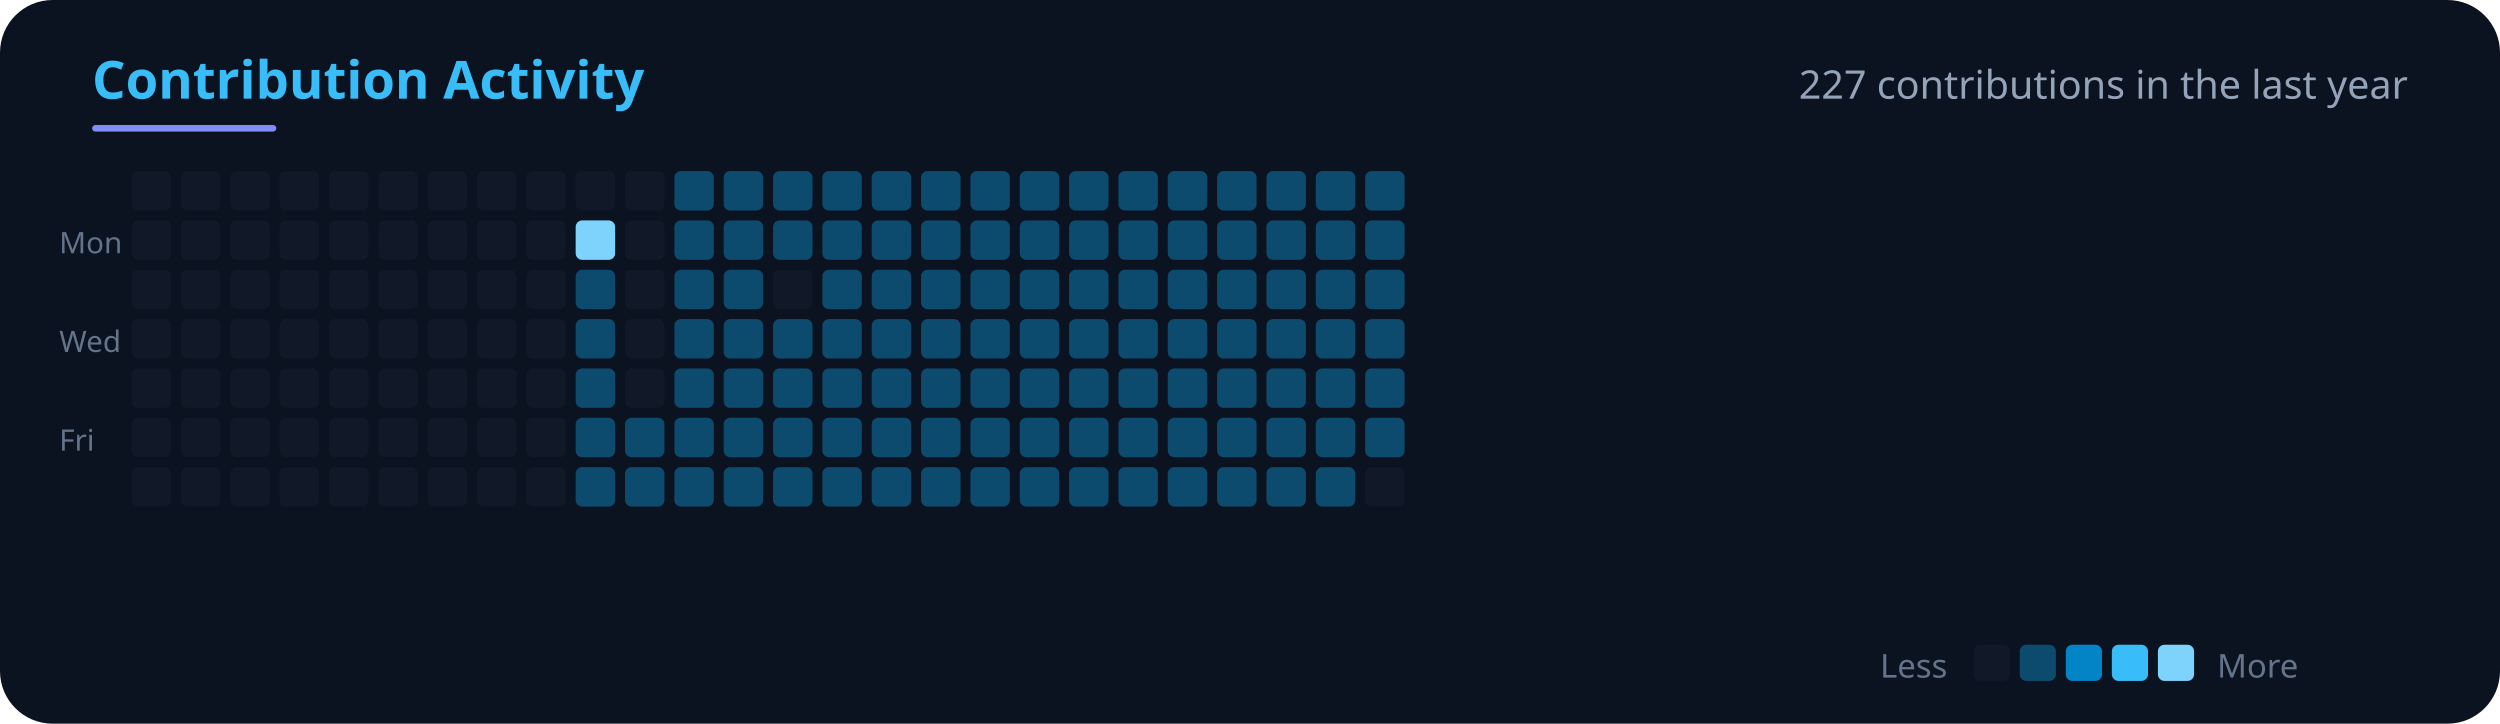
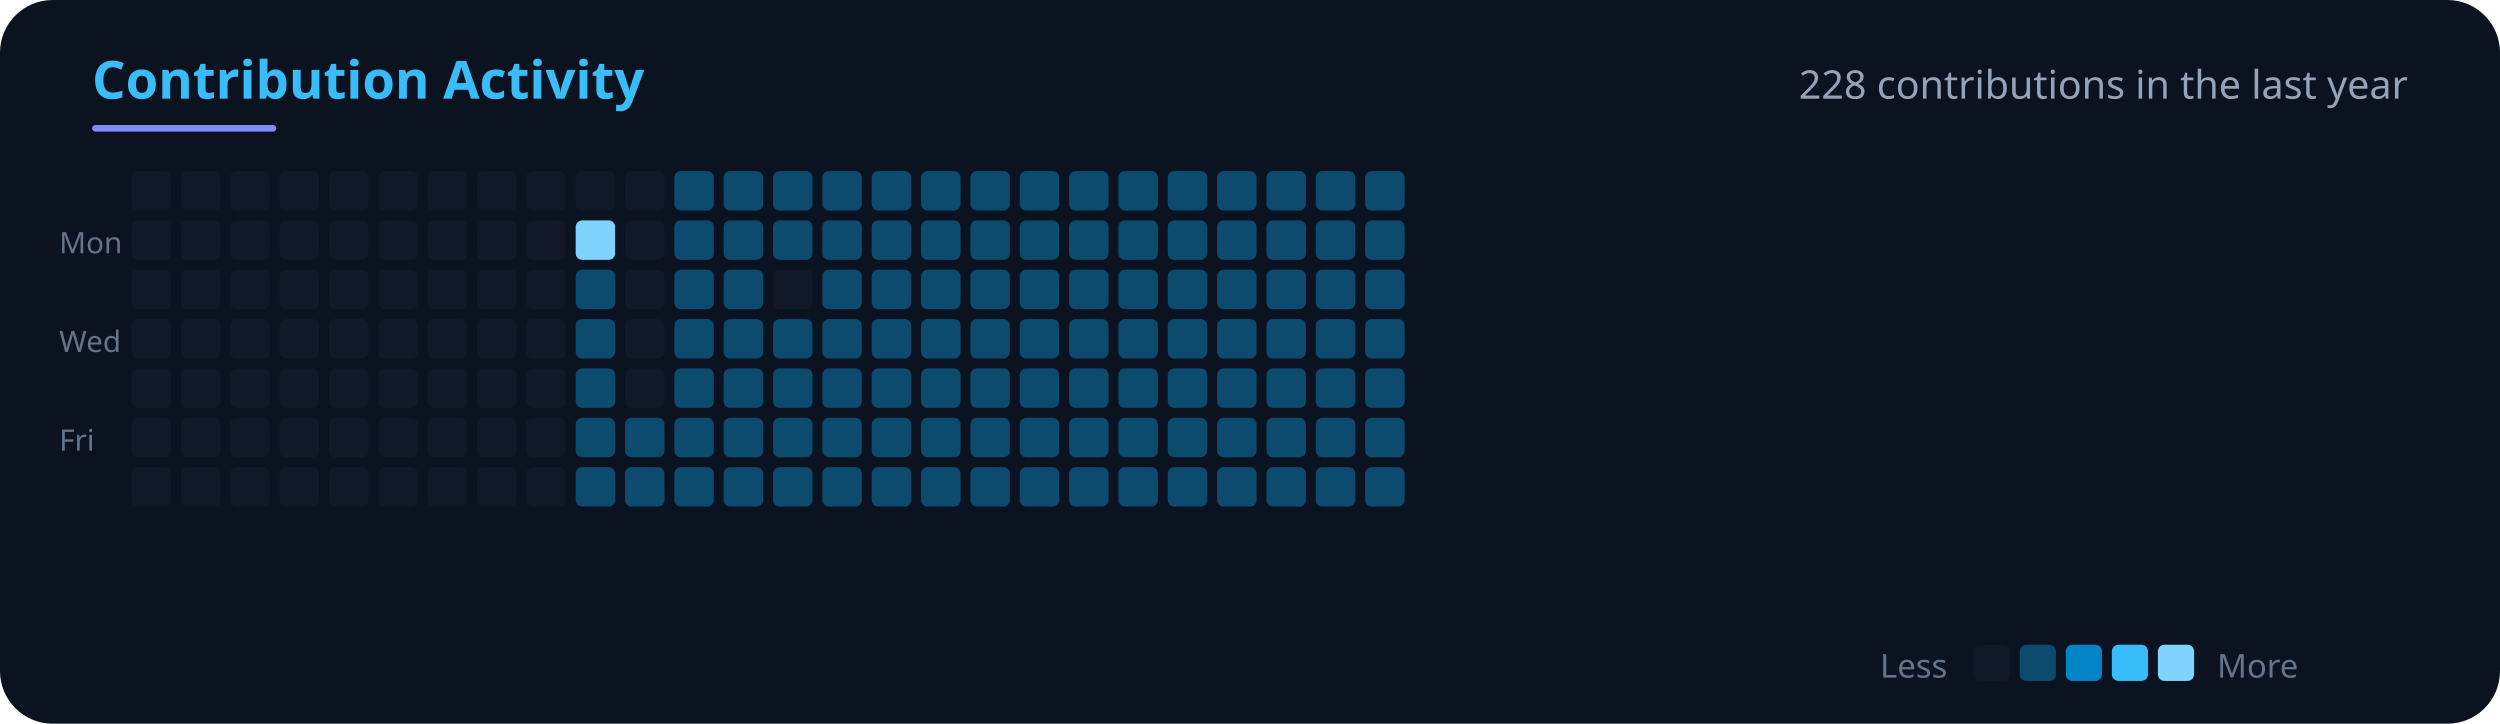
<svg xmlns="http://www.w3.org/2000/svg" width="760" height="220" viewBox="0 0 760 220" role="img">
  <rect width="100%" height="100%" rx="16" fill="#0B1220" />
  <text x="28" y="30" fill="#38BDF8" font-family="Segoe UI, Ubuntu, sans-serif" font-size="16" font-weight="700">Contribution Activity</text>
-   <text x="732" y="30" text-anchor="end" fill="#94A3B8" font-family="Segoe UI, Ubuntu, sans-serif" font-size="12">227 contributions in the last year</text>
+   <text x="732" y="30" text-anchor="end" fill="#94A3B8" font-family="Segoe UI, Ubuntu, sans-serif" font-size="12">228 contributions in the last year</text>
  <rect x="28" y="38" width="56" height="2" rx="1" fill="#818CF8" />
  <text x="18" y="77" fill="#64748B" font-family="Segoe UI, Ubuntu, sans-serif" font-size="9">Mon</text>
  <text x="18" y="107" fill="#64748B" font-family="Segoe UI, Ubuntu, sans-serif" font-size="9">Wed</text>
  <text x="18" y="137" fill="#64748B" font-family="Segoe UI, Ubuntu, sans-serif" font-size="9">Fri</text>
  <rect x="40" y="52" width="12" height="12" rx="2" fill="#111827" />
  <rect x="40" y="67" width="12" height="12" rx="2" fill="#111827" />
  <rect x="40" y="82" width="12" height="12" rx="2" fill="#111827" />
  <rect x="40" y="97" width="12" height="12" rx="2" fill="#111827" />
  <rect x="40" y="112" width="12" height="12" rx="2" fill="#111827" />
  <rect x="40" y="127" width="12" height="12" rx="2" fill="#111827" />
  <rect x="40" y="142" width="12" height="12" rx="2" fill="#111827" />
  <rect x="55" y="52" width="12" height="12" rx="2" fill="#111827" />
  <rect x="55" y="67" width="12" height="12" rx="2" fill="#111827" />
  <rect x="55" y="82" width="12" height="12" rx="2" fill="#111827" />
  <rect x="55" y="97" width="12" height="12" rx="2" fill="#111827" />
  <rect x="55" y="112" width="12" height="12" rx="2" fill="#111827" />
  <rect x="55" y="127" width="12" height="12" rx="2" fill="#111827" />
  <rect x="55" y="142" width="12" height="12" rx="2" fill="#111827" />
  <rect x="70" y="52" width="12" height="12" rx="2" fill="#111827" />
  <rect x="70" y="67" width="12" height="12" rx="2" fill="#111827" />
  <rect x="70" y="82" width="12" height="12" rx="2" fill="#111827" />
  <rect x="70" y="97" width="12" height="12" rx="2" fill="#111827" />
  <rect x="70" y="112" width="12" height="12" rx="2" fill="#111827" />
  <rect x="70" y="127" width="12" height="12" rx="2" fill="#111827" />
  <rect x="70" y="142" width="12" height="12" rx="2" fill="#111827" />
  <rect x="85" y="52" width="12" height="12" rx="2" fill="#111827" />
  <rect x="85" y="67" width="12" height="12" rx="2" fill="#111827" />
  <rect x="85" y="82" width="12" height="12" rx="2" fill="#111827" />
  <rect x="85" y="97" width="12" height="12" rx="2" fill="#111827" />
  <rect x="85" y="112" width="12" height="12" rx="2" fill="#111827" />
  <rect x="85" y="127" width="12" height="12" rx="2" fill="#111827" />
  <rect x="85" y="142" width="12" height="12" rx="2" fill="#111827" />
  <rect x="100" y="52" width="12" height="12" rx="2" fill="#111827" />
  <rect x="100" y="67" width="12" height="12" rx="2" fill="#111827" />
  <rect x="100" y="82" width="12" height="12" rx="2" fill="#111827" />
  <rect x="100" y="97" width="12" height="12" rx="2" fill="#111827" />
  <rect x="100" y="112" width="12" height="12" rx="2" fill="#111827" />
  <rect x="100" y="127" width="12" height="12" rx="2" fill="#111827" />
  <rect x="100" y="142" width="12" height="12" rx="2" fill="#111827" />
  <rect x="115" y="52" width="12" height="12" rx="2" fill="#111827" />
  <rect x="115" y="67" width="12" height="12" rx="2" fill="#111827" />
  <rect x="115" y="82" width="12" height="12" rx="2" fill="#111827" />
  <rect x="115" y="97" width="12" height="12" rx="2" fill="#111827" />
  <rect x="115" y="112" width="12" height="12" rx="2" fill="#111827" />
  <rect x="115" y="127" width="12" height="12" rx="2" fill="#111827" />
  <rect x="115" y="142" width="12" height="12" rx="2" fill="#111827" />
  <rect x="130" y="52" width="12" height="12" rx="2" fill="#111827" />
  <rect x="130" y="67" width="12" height="12" rx="2" fill="#111827" />
  <rect x="130" y="82" width="12" height="12" rx="2" fill="#111827" />
  <rect x="130" y="97" width="12" height="12" rx="2" fill="#111827" />
  <rect x="130" y="112" width="12" height="12" rx="2" fill="#111827" />
  <rect x="130" y="127" width="12" height="12" rx="2" fill="#111827" />
  <rect x="130" y="142" width="12" height="12" rx="2" fill="#111827" />
  <rect x="145" y="52" width="12" height="12" rx="2" fill="#111827" />
  <rect x="145" y="67" width="12" height="12" rx="2" fill="#111827" />
  <rect x="145" y="82" width="12" height="12" rx="2" fill="#111827" />
  <rect x="145" y="97" width="12" height="12" rx="2" fill="#111827" />
  <rect x="145" y="112" width="12" height="12" rx="2" fill="#111827" />
  <rect x="145" y="127" width="12" height="12" rx="2" fill="#111827" />
  <rect x="145" y="142" width="12" height="12" rx="2" fill="#111827" />
  <rect x="160" y="52" width="12" height="12" rx="2" fill="#111827" />
  <rect x="160" y="67" width="12" height="12" rx="2" fill="#111827" />
  <rect x="160" y="82" width="12" height="12" rx="2" fill="#111827" />
  <rect x="160" y="97" width="12" height="12" rx="2" fill="#111827" />
  <rect x="160" y="112" width="12" height="12" rx="2" fill="#111827" />
  <rect x="160" y="127" width="12" height="12" rx="2" fill="#111827" />
  <rect x="160" y="142" width="12" height="12" rx="2" fill="#111827" />
  <rect x="175" y="52" width="12" height="12" rx="2" fill="#111827" />
  <rect x="175" y="67" width="12" height="12" rx="2" fill="#7DD3FC" />
  <rect x="175" y="82" width="12" height="12" rx="2" fill="#0C4A6E" />
  <rect x="175" y="97" width="12" height="12" rx="2" fill="#0C4A6E" />
  <rect x="175" y="112" width="12" height="12" rx="2" fill="#0C4A6E" />
  <rect x="175" y="127" width="12" height="12" rx="2" fill="#0C4A6E" />
  <rect x="175" y="142" width="12" height="12" rx="2" fill="#0C4A6E" />
  <rect x="190" y="52" width="12" height="12" rx="2" fill="#111827" />
  <rect x="190" y="67" width="12" height="12" rx="2" fill="#111827" />
  <rect x="190" y="82" width="12" height="12" rx="2" fill="#111827" />
  <rect x="190" y="97" width="12" height="12" rx="2" fill="#111827" />
  <rect x="190" y="112" width="12" height="12" rx="2" fill="#111827" />
  <rect x="190" y="127" width="12" height="12" rx="2" fill="#0C4A6E" />
  <rect x="190" y="142" width="12" height="12" rx="2" fill="#0C4A6E" />
  <rect x="205" y="52" width="12" height="12" rx="2" fill="#0C4A6E" />
  <rect x="205" y="67" width="12" height="12" rx="2" fill="#0C4A6E" />
  <rect x="205" y="82" width="12" height="12" rx="2" fill="#0C4A6E" />
  <rect x="205" y="97" width="12" height="12" rx="2" fill="#0C4A6E" />
  <rect x="205" y="112" width="12" height="12" rx="2" fill="#0C4A6E" />
  <rect x="205" y="127" width="12" height="12" rx="2" fill="#0C4A6E" />
  <rect x="205" y="142" width="12" height="12" rx="2" fill="#0C4A6E" />
  <rect x="220" y="52" width="12" height="12" rx="2" fill="#0C4A6E" />
  <rect x="220" y="67" width="12" height="12" rx="2" fill="#0C4A6E" />
  <rect x="220" y="82" width="12" height="12" rx="2" fill="#0C4A6E" />
  <rect x="220" y="97" width="12" height="12" rx="2" fill="#0C4A6E" />
  <rect x="220" y="112" width="12" height="12" rx="2" fill="#0C4A6E" />
  <rect x="220" y="127" width="12" height="12" rx="2" fill="#0C4A6E" />
  <rect x="220" y="142" width="12" height="12" rx="2" fill="#0C4A6E" />
  <rect x="235" y="52" width="12" height="12" rx="2" fill="#0C4A6E" />
  <rect x="235" y="67" width="12" height="12" rx="2" fill="#0C4A6E" />
  <rect x="235" y="82" width="12" height="12" rx="2" fill="#111827" />
  <rect x="235" y="97" width="12" height="12" rx="2" fill="#0C4A6E" />
  <rect x="235" y="112" width="12" height="12" rx="2" fill="#0C4A6E" />
  <rect x="235" y="127" width="12" height="12" rx="2" fill="#0C4A6E" />
  <rect x="235" y="142" width="12" height="12" rx="2" fill="#0C4A6E" />
  <rect x="250" y="52" width="12" height="12" rx="2" fill="#0C4A6E" />
  <rect x="250" y="67" width="12" height="12" rx="2" fill="#0C4A6E" />
  <rect x="250" y="82" width="12" height="12" rx="2" fill="#0C4A6E" />
  <rect x="250" y="97" width="12" height="12" rx="2" fill="#0C4A6E" />
  <rect x="250" y="112" width="12" height="12" rx="2" fill="#0C4A6E" />
  <rect x="250" y="127" width="12" height="12" rx="2" fill="#0C4A6E" />
  <rect x="250" y="142" width="12" height="12" rx="2" fill="#0C4A6E" />
  <rect x="265" y="52" width="12" height="12" rx="2" fill="#0C4A6E" />
  <rect x="265" y="67" width="12" height="12" rx="2" fill="#0C4A6E" />
  <rect x="265" y="82" width="12" height="12" rx="2" fill="#0C4A6E" />
  <rect x="265" y="97" width="12" height="12" rx="2" fill="#0C4A6E" />
  <rect x="265" y="112" width="12" height="12" rx="2" fill="#0C4A6E" />
  <rect x="265" y="127" width="12" height="12" rx="2" fill="#0C4A6E" />
  <rect x="265" y="142" width="12" height="12" rx="2" fill="#0C4A6E" />
  <rect x="280" y="52" width="12" height="12" rx="2" fill="#0C4A6E" />
  <rect x="280" y="67" width="12" height="12" rx="2" fill="#0C4A6E" />
  <rect x="280" y="82" width="12" height="12" rx="2" fill="#0C4A6E" />
  <rect x="280" y="97" width="12" height="12" rx="2" fill="#0C4A6E" />
  <rect x="280" y="112" width="12" height="12" rx="2" fill="#0C4A6E" />
  <rect x="280" y="127" width="12" height="12" rx="2" fill="#0C4A6E" />
  <rect x="280" y="142" width="12" height="12" rx="2" fill="#0C4A6E" />
  <rect x="295" y="52" width="12" height="12" rx="2" fill="#0C4A6E" />
  <rect x="295" y="67" width="12" height="12" rx="2" fill="#0C4A6E" />
  <rect x="295" y="82" width="12" height="12" rx="2" fill="#0C4A6E" />
  <rect x="295" y="97" width="12" height="12" rx="2" fill="#0C4A6E" />
  <rect x="295" y="112" width="12" height="12" rx="2" fill="#0C4A6E" />
  <rect x="295" y="127" width="12" height="12" rx="2" fill="#0C4A6E" />
  <rect x="295" y="142" width="12" height="12" rx="2" fill="#0C4A6E" />
  <rect x="310" y="52" width="12" height="12" rx="2" fill="#0C4A6E" />
  <rect x="310" y="67" width="12" height="12" rx="2" fill="#0C4A6E" />
  <rect x="310" y="82" width="12" height="12" rx="2" fill="#0C4A6E" />
  <rect x="310" y="97" width="12" height="12" rx="2" fill="#0C4A6E" />
  <rect x="310" y="112" width="12" height="12" rx="2" fill="#0C4A6E" />
  <rect x="310" y="127" width="12" height="12" rx="2" fill="#0C4A6E" />
  <rect x="310" y="142" width="12" height="12" rx="2" fill="#0C4A6E" />
  <rect x="325" y="52" width="12" height="12" rx="2" fill="#0C4A6E" />
  <rect x="325" y="67" width="12" height="12" rx="2" fill="#0C4A6E" />
  <rect x="325" y="82" width="12" height="12" rx="2" fill="#0C4A6E" />
  <rect x="325" y="97" width="12" height="12" rx="2" fill="#0C4A6E" />
  <rect x="325" y="112" width="12" height="12" rx="2" fill="#0C4A6E" />
  <rect x="325" y="127" width="12" height="12" rx="2" fill="#0C4A6E" />
  <rect x="325" y="142" width="12" height="12" rx="2" fill="#0C4A6E" />
  <rect x="340" y="52" width="12" height="12" rx="2" fill="#0C4A6E" />
  <rect x="340" y="67" width="12" height="12" rx="2" fill="#0C4A6E" />
  <rect x="340" y="82" width="12" height="12" rx="2" fill="#0C4A6E" />
  <rect x="340" y="97" width="12" height="12" rx="2" fill="#0C4A6E" />
  <rect x="340" y="112" width="12" height="12" rx="2" fill="#0C4A6E" />
  <rect x="340" y="127" width="12" height="12" rx="2" fill="#0C4A6E" />
  <rect x="340" y="142" width="12" height="12" rx="2" fill="#0C4A6E" />
  <rect x="355" y="52" width="12" height="12" rx="2" fill="#0C4A6E" />
  <rect x="355" y="67" width="12" height="12" rx="2" fill="#0C4A6E" />
  <rect x="355" y="82" width="12" height="12" rx="2" fill="#0C4A6E" />
  <rect x="355" y="97" width="12" height="12" rx="2" fill="#0C4A6E" />
  <rect x="355" y="112" width="12" height="12" rx="2" fill="#0C4A6E" />
  <rect x="355" y="127" width="12" height="12" rx="2" fill="#0C4A6E" />
  <rect x="355" y="142" width="12" height="12" rx="2" fill="#0C4A6E" />
  <rect x="370" y="52" width="12" height="12" rx="2" fill="#0C4A6E" />
  <rect x="370" y="67" width="12" height="12" rx="2" fill="#0C4A6E" />
  <rect x="370" y="82" width="12" height="12" rx="2" fill="#0C4A6E" />
  <rect x="370" y="97" width="12" height="12" rx="2" fill="#0C4A6E" />
  <rect x="370" y="112" width="12" height="12" rx="2" fill="#0C4A6E" />
  <rect x="370" y="127" width="12" height="12" rx="2" fill="#0C4A6E" />
  <rect x="370" y="142" width="12" height="12" rx="2" fill="#0C4A6E" />
  <rect x="385" y="52" width="12" height="12" rx="2" fill="#0C4A6E" />
  <rect x="385" y="67" width="12" height="12" rx="2" fill="#0C4A6E" />
  <rect x="385" y="82" width="12" height="12" rx="2" fill="#0C4A6E" />
  <rect x="385" y="97" width="12" height="12" rx="2" fill="#0C4A6E" />
  <rect x="385" y="112" width="12" height="12" rx="2" fill="#0C4A6E" />
  <rect x="385" y="127" width="12" height="12" rx="2" fill="#0C4A6E" />
  <rect x="385" y="142" width="12" height="12" rx="2" fill="#0C4A6E" />
  <rect x="400" y="52" width="12" height="12" rx="2" fill="#0C4A6E" />
  <rect x="400" y="67" width="12" height="12" rx="2" fill="#0C4A6E" />
  <rect x="400" y="82" width="12" height="12" rx="2" fill="#0C4A6E" />
  <rect x="400" y="97" width="12" height="12" rx="2" fill="#0C4A6E" />
  <rect x="400" y="112" width="12" height="12" rx="2" fill="#0C4A6E" />
  <rect x="400" y="127" width="12" height="12" rx="2" fill="#0C4A6E" />
  <rect x="400" y="142" width="12" height="12" rx="2" fill="#0C4A6E" />
  <rect x="415" y="52" width="12" height="12" rx="2" fill="#0C4A6E" />
  <rect x="415" y="67" width="12" height="12" rx="2" fill="#0C4A6E" />
  <rect x="415" y="82" width="12" height="12" rx="2" fill="#0C4A6E" />
  <rect x="415" y="97" width="12" height="12" rx="2" fill="#0C4A6E" />
  <rect x="415" y="112" width="12" height="12" rx="2" fill="#0C4A6E" />
  <rect x="415" y="127" width="12" height="12" rx="2" fill="#0C4A6E" />
-   <rect x="415" y="142" width="12" height="12" rx="2" fill="#111827" />
+   <rect x="415" y="142" width="12" height="12" rx="2" fill="#0C4A6E" />
  <text x="592" y="206" text-anchor="end" fill="#64748B" font-size="10" font-family="Segoe UI, Ubuntu, sans-serif">Less</text>
  <rect x="600" y="196" width="11" height="11" rx="2" fill="#111827" />
  <rect x="614" y="196" width="11" height="11" rx="2" fill="#0C4A6E" />
  <rect x="628" y="196" width="11" height="11" rx="2" fill="#0284C7" />
  <rect x="642" y="196" width="11" height="11" rx="2" fill="#38BDF8" />
  <rect x="656" y="196" width="11" height="11" rx="2" fill="#7DD3FC" />
  <text x="674" y="206" fill="#64748B" font-size="10" font-family="Segoe UI, Ubuntu, sans-serif">More</text>
</svg>
